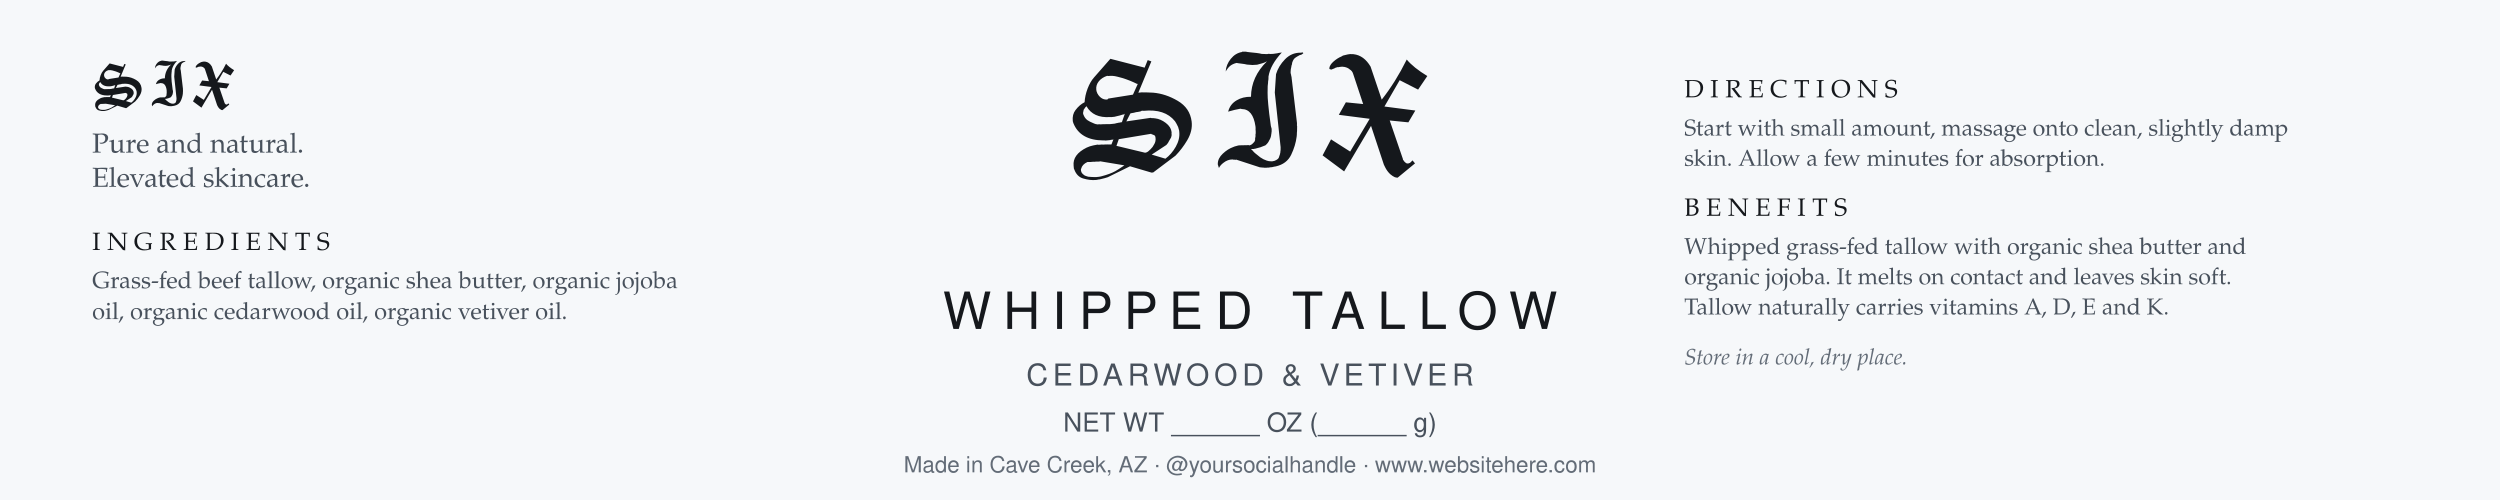
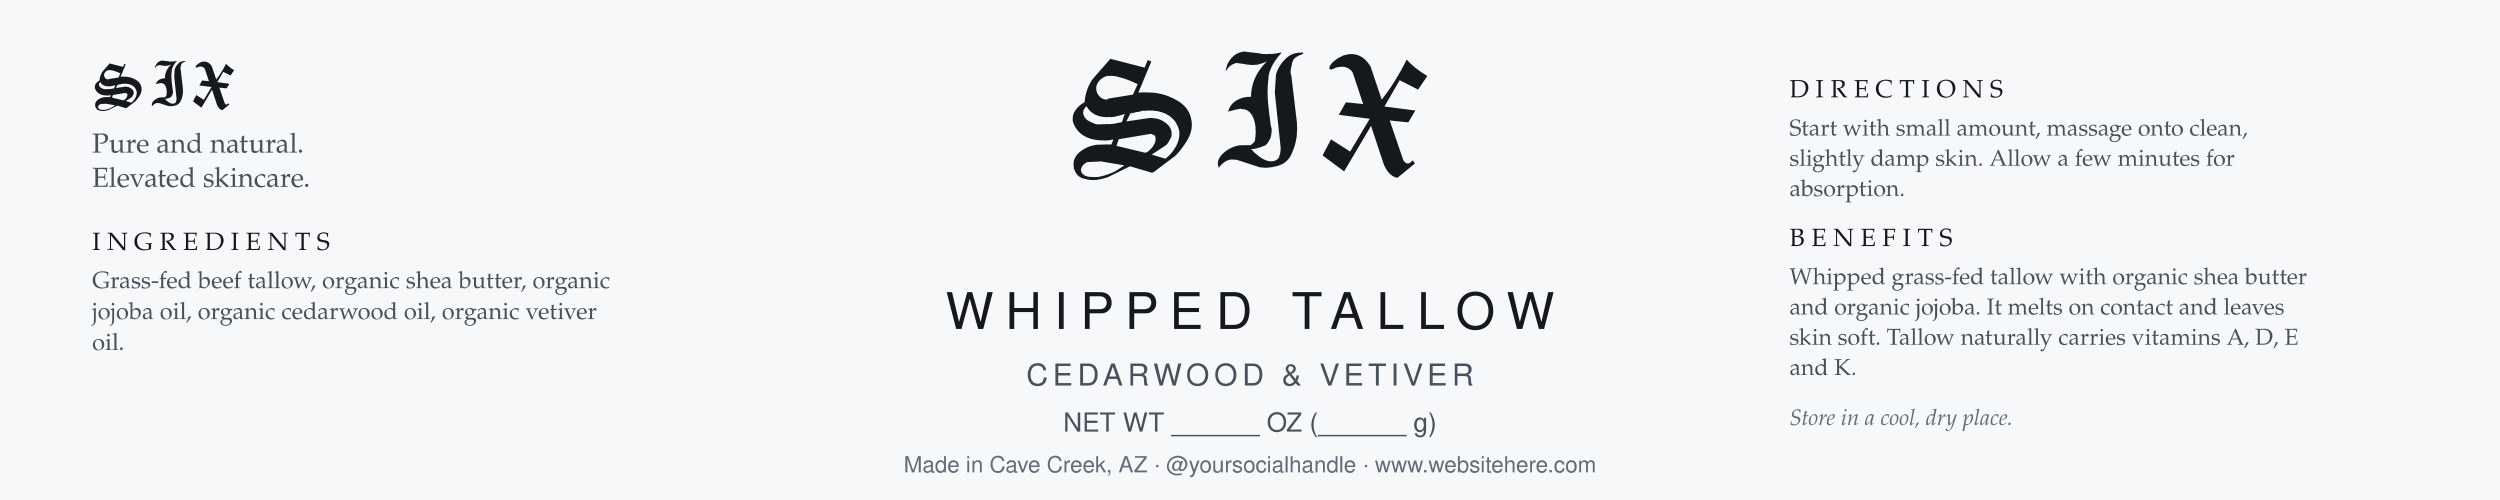
<svg xmlns="http://www.w3.org/2000/svg" width="190.0mm" height="38.0mm" viewBox="0 0 190.0 38.0">
  <rect x="0" y="0" width="190.0" height="38.0" fill="#f6f8fa" />
  <g transform="translate(81.000 3.400) scale(0.2619)">
    <path d="M12.94 4.08 22.88 6.65 23.77 4.46 24.83 4.83 21.05 13.92 22.01 13.82Q23.14 13.8 25.35 13.91Q28.99 14.22 32.5 16.29Q36.02 18.36 36.52 22.27Q36.86 24.97 35.24 27.72Q33.79 30.17 31.85 32.18L25.37 37.06L24.89 37.11L18.64 35.27L12.19 38.44Q11.91 38.57 11.24 38.73L10.19 38.99Q9.95 39.01 9.81 39.08L9.42 39.12Q9.13 39.15 9.09 39.2L8.75 39.24Q7.06 39.41 5 38.8Q3.23 38.25 2.48 36.23Q2.42 36.09 2.35 35.95L2.27 35.13Q1.93 31.89 6.06 29.85Q6.99 29.41 8 29.21L9.19 28.98Q9.35 29.07 9.98 29L10.41 28.95Q10.71 29.02 11.49 28.94Q11.68 28.97 12.07 28.93L13.24 28.95L13.86 27.37Q13.83 27.52 13.59 27.55L13.05 27.6Q13.01 27.66 12.91 27.67L11.8 27.78Q11.56 27.81 11.44 27.8Q11.32 27.79 11.17 27.75Q11.02 27.77 10.97 27.77Q4.18 27.75 2.19 22.73L2.18 22.64Q2.13 22.64 2.13 22.59L2.1 22.35Q2.05 22.36 2.05 22.31L2.03 22.16Q1.83 20.23 2.82 18.96Q3.98 17.42 5.46 16.68Q5.56 14.76 6.32 12.75Q7.09 10.74 8.18 9.51ZM6.3 34.02Q4.76 34.72 4.46 35.98Q4.37 36.08 4.39 36.28L4.42 36.57Q4.43 36.61 4.5 36.85Q4.5 36.9 4.54 36.97Q4.57 37.04 4.62 37.08Q4.63 37.13 4.63 37.18Q4.74 37.31 4.99 37.56Q5.23 37.8 5.44 37.92Q5.65 38.05 6.51 38.3Q6.85 38.31 7.59 38.38Q7.88 38.35 8.37 38.4Q8.61 38.37 8.76 38.41L9.68 38.31Q9.82 38.25 10.21 38.21Q12.82 37.54 14.35 36.7Q15.13 36.27 17 35L9.99 33.83Q9.85 33.9 9.61 33.92Q9.52 33.93 9.37 33.9Q9.22 33.91 9.17 33.92Q8.88 33.95 8.73 33.92L8.25 33.97Q8.2 33.97 7.96 33.95L7.18 34.03ZM22.08 19.14Q21.72 19.42 20.85 19.51L20.42 19.56Q19.71 19.78 19.18 19.83Q18.99 19.9 18.75 19.93L17.57 22.25L24.64 21.21Q24.85 21.34 25.29 21.29Q25.29 21.29 25.98 21.37Q27.51 21.55 29.02 22.69Q30.53 23.82 30.7 25.42L30.71 25.51Q30.67 25.57 30.68 25.66L30.72 26.05Q30.67 26.1 30.68 26.2L30.71 26.44Q30.71 26.49 30.67 26.54Q30.63 26.6 30.59 26.7Q30.55 26.8 30.56 26.9Q30.4 27.25 29.9 28.04Q29.86 28.14 29.76 28.32Q29.66 28.5 29.61 28.56Q29.57 28.61 29.18 29.09L24.93 31.88L28.91 33.07Q30.68 31.77 31.92 29.59Q33.15 27.41 32.93 25.28L32.89 24.89Q32.81 24.61 32.66 24.09Q32.65 23.94 32.52 23.71Q32.33 23.24 32.15 22.97Q32.09 22.83 31.92 22.58Q31.74 22.33 31.68 22.19Q28.76 18.54 22.58 19.18ZM24.79 25.84 15.38 27.41 14.7 29.34 22.77 31.28Q22.97 31.4 23.35 31.26Q23.59 31.19 23.91 30.96Q24.22 30.73 24.57 30.35Q24.66 30.25 24.86 30.03Q25.06 29.82 25.19 29.66Q25.86 28.66 25.99 28.06Q25.98 27.96 26.05 27.66Q26.05 27.61 26.07 27.41L26.01 26.79Q25.95 26.74 25.94 26.6L25.93 26.5Q25.88 26.51 25.85 26.44Q25.82 26.37 25.79 26.32Q25.76 26.27 25.35 26.12Q25.3 26.08 25.15 26.05Q25 26.01 24.97 25.99Q24.95 25.97 24.89 25.93L24.8 25.94ZM6.02 17.79Q5.94 17.95 5.67 18.17Q5.67 18.22 5.42 18.54Q5.42 18.54 5.33 18.67Q5.25 18.8 5.2 18.85Q5.04 19.6 5.04 19.63Q5.04 19.65 5.01 19.75L5.05 20.14Q5.05 20.19 5.1 20.23Q5.46 21.27 6.25 21.87Q6.83 22.3 8.26 22.88Q8.47 22.96 8.82 23.07Q8.92 23.06 8.96 23.05Q9.07 23.09 9.12 23.11Q9.17 23.13 9.36 23.11L9.7 23.07Q9.75 23.11 10.07 23.11Q10.39 23.1 10.77 23.06Q12.53 23.07 12.92 23.03L14.17 22.9Q14.37 22.88 14.84 22.73L14.94 22.72Q15.18 22.69 15.32 22.63L15.66 22.59Q15.85 22.57 15.99 22.51L16.28 22.48L17.14 20Q16.97 20.21 16.73 20.24L16.53 20.26Q16.49 20.31 16.35 20.32Q15.64 20.55 15.59 20.55Q15.12 20.7 14.83 20.73Q14.35 20.87 14.16 20.9L13.19 21Q12.95 21.02 12.8 20.99Q8 21.3 6.03 17.89ZM12.04 9.01Q10.48 9.51 9.59 10.6Q8.7 11.7 8.85 13.05Q8.88 13.34 8.92 13.48Q8.95 13.63 9.08 13.91Q9.09 13.95 9.21 14.23Q9.32 14.27 9.39 14.51Q10.48 16.05 12.07 15.89L12.34 15.62L19.49 14.48L20.88 11.4Q20.98 11.39 20.38 11.26Q20.37 11.21 20.27 11.15Q20.17 11.09 20.09 11.09Q20.02 11.1 19.86 10.97Q19.3 10.74 18.68 10.46L17.46 10Q16.55 9.66 15 9.28Q14.19 9.07 13.6 9.04Q13.01 9 12.24 9.08Z M51.19 2 52.25 2.01Q52.54 2.11 53.81 2.23L55.36 2.39Q55.65 2.4 56.13 2.5Q56.62 2.6 56.86 2.66Q57.39 2.71 58.41 2.72L58.9 2.63Q59.19 2.73 60.16 2.65Q60.6 2.56 61.43 2.47L61.48 2.47L61.53 2.42Q61.72 2.43 62.11 2.33Q62.3 2.34 62.69 2.25Q59.35 5.85 58.82 9.24L58.81 10.02Q58.76 10.16 58.75 10.31L58.75 10.5Q58.7 10.55 58.7 10.69L58.69 11.08Q58.59 11.76 58.59 12L58.56 13.95Q58.54 15.21 58.76 17.45Q58.93 19.49 59.51 23.58L59.74 24.41L59.73 25.33Q59.68 25.38 59.67 25.57L59.67 25.77Q59.62 25.91 59.62 26.01Q59.56 26.93 59.01 27.8Q58.71 28.52 57.93 29.19Q57.29 29.48 56.46 29.76Q56.22 29.8 55.71 29.96Q55.2 30.13 54.95 30.17Q54.9 30.17 54.81 30.17Q54.71 30.22 54.61 30.24Q54.51 30.27 54.32 30.26L53.74 30.26L53.98 30.5Q54.12 30.55 54.26 30.8L54.84 31.39Q56.09 32.42 56.43 32.67Q57.34 33.31 58.31 33.62Q58.79 33.77 58.89 33.77Q58.99 33.77 59.08 33.77Q59.18 33.82 59.23 33.82L59.91 33.83Q59.96 33.83 60.35 33.74Q60.4 33.74 60.69 33.65Q60.74 33.6 60.86 33.55Q60.98 33.51 61.03 33.48Q61.08 33.46 61.18 33.39Q61.28 33.32 61.32 33.29Q61.37 33.27 61.5 33.17Q61.62 33.08 61.64 33.03Q61.67 32.98 61.74 32.88Q61.82 32.79 61.82 32.76Q61.82 32.74 61.97 32.3L62.12 31.87Q62.12 31.72 62.22 31.43Q62.22 31.34 62.27 31.19L62.28 30.9Q62.28 30.75 62.33 30.61L62.34 29.73L60.65 13.88L61.01 8.54Q61.72 6.17 63.62 4.22Q65.51 2.28 68.13 2.31L68.82 2.23L68.91 2.52Q68.81 2.57 68.71 2.64Q68.61 2.71 68.54 2.76Q68.47 2.8 68.37 2.88Q68.27 2.95 68.15 2.95Q68.03 2.95 67.93 2.99Q67.83 3.04 67.74 3.09Q67 3.47 66.54 3.82Q66.07 4.18 65.77 5Q65.77 5.05 65.72 5.13Q65.67 5.2 65.67 5.34L65.66 5.49Q65.66 5.59 65.61 5.76Q65.56 5.93 65.46 6.17L65.46 6.36Q65.41 6.6 65.3 7.09Q65.25 7.33 65.25 7.72L65.24 8.16Q65.24 8.3 65.33 8.59Q65.33 8.64 65.38 8.69L65.38 8.79Q65.38 8.84 65.4 8.91Q65.43 8.98 65.47 9.23Q65.47 9.28 65.52 9.37L65.52 9.52L67.05 22.41Q67.05 22.7 67.09 22.75L67.08 23.48Q67.08 23.53 67.13 23.63L67.11 25.04Q67.06 25.23 67.06 25.57L67.05 26.1Q67 26.3 67 26.64Q66.67 29.3 65.4 31.94Q64.13 34.57 60.96 35.3Q60.81 35.3 60.42 35.39L59.84 35.53Q59.64 35.53 59.33 35.57Q59.01 35.62 58.86 35.66L58.48 35.66Q58.18 35.66 58.14 35.7L57.6 35.7Q57.55 35.65 57.41 35.65L56.97 35.64Q56.83 35.59 56.63 35.59L56.34 35.58L49.37 33.31L49.28 33.4L49.13 33.4Q49.08 33.4 48.99 33.35L48.6 33.35Q48.55 33.35 48.45 33.3L48.35 33.29Q46.99 33.28 45.72 34.28Q44.84 34.95 44.44 35.77L44.44 35.67Q44.39 35.62 44.34 35.53Q44.3 35.43 44.3 35.33L44.3 35.28Q44.25 35.09 44.18 34.97Q44.11 34.84 44.11 34.55Q44.13 32.95 45.56 31.61Q46.98 30.27 48.55 29.7Q48.69 29.61 49.03 29.51Q49.13 29.52 49.45 29.4Q49.77 29.28 50.01 29.24Q50.25 29.19 50.4 29.19L53.22 29.13Q53.22 29.23 53.31 29.23Q53.36 29.23 53.41 29.18Q53.46 29.13 53.75 29.04Q53.8 28.99 53.9 28.95Q54 28.9 54.07 28.83Q54.14 28.75 54.42 28.49Q54.69 28.23 54.76 28.11Q54.83 27.99 54.94 27.65L54.94 27.16Q54.94 27.02 55.05 26.63L55.05 25.95Q55.06 25.85 55.11 25.76L55.11 25.12Q55.07 24.98 55.07 24.64L55.08 24.15Q55.03 24.01 55.04 23.67Q54.32 18.7 51.07 18.66L50.68 18.56Q50.1 18.7 48.93 18.92Q48.63 19.02 48.05 19.16Q47.9 19.2 47.61 19.27Q47.32 19.34 47.12 19.43Q47.64 17.26 49.6 16.12Q51.36 15.07 53.74 15.1Q53.81 9.27 58.39 4.81Q58.29 4.86 58.04 4.98Q57.8 5.1 57.6 5.19Q57.41 5.29 56.97 5.4Q56.53 5.52 55.51 5.8Q54.63 5.88 54.15 5.88Q53.66 5.87 52.59 5.76Q52.35 5.71 51.82 5.6Q51.29 5.5 50.99 5.49Q50.7 5.49 50.22 5.39Q49.93 5.38 49.54 5.28Q48.42 5.56 47.71 6.13Q47 6.71 46.4 7.77Q46.52 5.78 47.88 4.09Q49.24 2.41 51.18 2.1Z M98.92 4.27Q100.89 6.65 104.91 9.08L102.24 13.02L96.89 10.29L92.47 17.93L101.43 19.09L99.41 22.52L94 21.98L97.82 33.14Q97.8 33.28 97.85 33.29L97.85 33.34Q97.83 33.43 97.93 33.44Q98.08 33.8 98.62 34.26Q98.67 34.26 98.71 34.27Q98.71 34.32 98.78 34.35Q98.85 34.38 98.99 34.45L99.18 34.47L99.23 34.43L99.43 34.45L99.48 34.41L99.53 34.41Q99.63 34.38 99.71 34.34Q99.79 34.3 99.84 34.3L100.1 34.09L100.61 33.56L101.34 34.43L96.3 38.58L95.77 38.52Q95.73 38.47 95.63 38.46L95.49 38.44Q95.44 38.38 95.35 38.37Q94.88 38.17 94.12 37.54Q93.2 36.65 92.65 35.51Q92.53 35.25 92.3 34.79L88.58 23.54L80.77 36.76L74.52 32.11L76.97 27.46L82.52 31L88.19 21.49L79.23 20.34L81.27 16.71L86.29 17.21L83.37 8.4Q83.12 7.59 82.39 7.16Q81.86 6.66 80.91 6.45L80.23 6.37Q80.08 6.4 79.94 6.39L79.34 6.46Q79.29 6.46 79.22 6.5Q79.14 6.54 78.99 6.52L78.8 6.5Q78.75 6.54 78.64 6.58Q78.54 6.61 78.49 6.61Q78.45 6.6 78.37 6.64Q78.29 6.68 78.24 6.7Q78.19 6.72 78.08 6.78Q77.98 6.84 77.87 6.9Q77.77 6.96 77.72 6.96Q77.67 6.95 77.59 6.99Q77.51 7.03 77.46 7.05Q77.41 7.07 77.28 7.12Q77.15 7.18 77.05 7.22L76.58 7.07L76.46 6.86Q76.58 5.84 77.72 4.85Q78.86 3.86 79.99 3.41Q80.21 3.24 80.44 3.14Q80.67 3.05 81.32 2.93Q81.47 2.9 81.73 2.83Q81.82 2.84 81.9 2.8Q81.98 2.76 82.07 2.77Q82.17 2.78 82.47 2.72Q82.62 2.74 82.77 2.71L83.01 2.74Q83.15 2.75 83.3 2.72L83.54 2.75Q86.53 3.1 88.45 6.36L91.68 15.93Q95.7 10.83 98.91 4.36Z" fill="#15181c" />
  </g>
-   <text x="95.00" y="25.00" font-family="Helvetica, Arial, sans-serif" font-size="3.90" fill="#15181c" text-anchor="middle" letter-spacing="0.950">WHIPPED TALLOW</text>
+   <text x="95.00" y="25.00" font-family="Helvetica, Arial, sans-serif" font-size="3.85" fill="#15181c" text-anchor="middle" letter-spacing="0.950">WHIPPED TALLOW</text>
  <text x="95.00" y="29.30" font-family="Helvetica, Arial, sans-serif" font-size="2.30" fill="#48515c" text-anchor="middle" letter-spacing="0.350">CEDARWOOD &amp; VETIVER</text>
  <text x="95.00" y="32.80" font-family="Helvetica, Arial, sans-serif" font-size="2.00" fill="#48515c" text-anchor="middle">NET WT ______ OZ (______ g)</text>
  <text x="95.00" y="35.90" font-family="Helvetica, Arial, sans-serif" font-size="1.70" fill="#636c77" text-anchor="middle">Made in Cave Creek, AZ   ·   @yoursocialhandle   ·   www.websitehere.com</text>
  <g transform="translate(7.000 4.400) scale(0.10289)">
    <path d="M12.94 4.08 22.88 6.65 23.77 4.46 24.83 4.83 21.05 13.92 22.01 13.82Q23.14 13.8 25.35 13.91Q28.99 14.22 32.5 16.29Q36.02 18.36 36.52 22.27Q36.86 24.97 35.24 27.72Q33.79 30.17 31.85 32.18L25.37 37.06L24.89 37.11L18.64 35.27L12.19 38.44Q11.91 38.57 11.24 38.73L10.19 38.99Q9.95 39.01 9.81 39.08L9.42 39.12Q9.13 39.15 9.09 39.2L8.75 39.24Q7.06 39.41 5 38.8Q3.23 38.25 2.48 36.23Q2.42 36.09 2.35 35.95L2.27 35.13Q1.93 31.89 6.06 29.85Q6.99 29.41 8 29.21L9.19 28.98Q9.35 29.07 9.98 29L10.41 28.95Q10.71 29.02 11.49 28.94Q11.68 28.97 12.07 28.93L13.24 28.95L13.86 27.37Q13.83 27.52 13.59 27.55L13.05 27.6Q13.01 27.66 12.91 27.67L11.8 27.78Q11.56 27.81 11.44 27.8Q11.32 27.79 11.17 27.75Q11.02 27.77 10.97 27.77Q4.18 27.75 2.19 22.73L2.18 22.64Q2.13 22.64 2.13 22.59L2.1 22.35Q2.05 22.36 2.05 22.31L2.03 22.16Q1.83 20.23 2.82 18.96Q3.98 17.42 5.46 16.68Q5.56 14.76 6.32 12.75Q7.09 10.74 8.18 9.51ZM6.3 34.02Q4.76 34.72 4.46 35.98Q4.37 36.08 4.39 36.28L4.42 36.57Q4.43 36.61 4.5 36.85Q4.5 36.9 4.54 36.97Q4.57 37.04 4.62 37.08Q4.63 37.13 4.63 37.18Q4.74 37.31 4.99 37.56Q5.23 37.8 5.44 37.92Q5.65 38.05 6.51 38.3Q6.85 38.31 7.59 38.38Q7.88 38.35 8.37 38.4Q8.61 38.37 8.76 38.41L9.68 38.31Q9.82 38.25 10.21 38.21Q12.82 37.54 14.35 36.7Q15.13 36.27 17 35L9.99 33.83Q9.85 33.9 9.61 33.92Q9.52 33.93 9.37 33.9Q9.22 33.91 9.17 33.92Q8.88 33.95 8.73 33.92L8.25 33.97Q8.2 33.97 7.96 33.95L7.18 34.03ZM22.08 19.14Q21.72 19.42 20.85 19.51L20.42 19.56Q19.71 19.78 19.18 19.83Q18.99 19.9 18.75 19.93L17.57 22.25L24.64 21.21Q24.85 21.34 25.29 21.29Q25.29 21.29 25.98 21.37Q27.51 21.55 29.02 22.69Q30.53 23.82 30.7 25.42L30.71 25.51Q30.67 25.57 30.68 25.66L30.72 26.05Q30.67 26.1 30.68 26.2L30.71 26.44Q30.71 26.49 30.67 26.54Q30.63 26.6 30.59 26.7Q30.55 26.8 30.56 26.9Q30.4 27.25 29.9 28.04Q29.86 28.14 29.76 28.32Q29.66 28.5 29.61 28.56Q29.57 28.61 29.18 29.09L24.93 31.88L28.91 33.07Q30.68 31.77 31.92 29.59Q33.15 27.41 32.93 25.28L32.89 24.89Q32.81 24.61 32.66 24.09Q32.65 23.94 32.52 23.71Q32.33 23.24 32.15 22.97Q32.09 22.83 31.92 22.58Q31.74 22.33 31.68 22.19Q28.76 18.54 22.58 19.18ZM24.79 25.84 15.38 27.41 14.7 29.34 22.77 31.28Q22.97 31.4 23.35 31.26Q23.59 31.19 23.91 30.96Q24.22 30.73 24.57 30.35Q24.66 30.25 24.86 30.03Q25.06 29.82 25.19 29.66Q25.86 28.66 25.99 28.06Q25.98 27.96 26.05 27.66Q26.05 27.61 26.07 27.41L26.01 26.79Q25.95 26.74 25.94 26.6L25.93 26.5Q25.88 26.51 25.85 26.44Q25.82 26.37 25.79 26.32Q25.76 26.27 25.35 26.12Q25.3 26.08 25.15 26.05Q25 26.01 24.97 25.99Q24.95 25.97 24.89 25.93L24.8 25.94ZM6.02 17.79Q5.94 17.95 5.67 18.17Q5.67 18.22 5.42 18.54Q5.42 18.54 5.33 18.67Q5.25 18.8 5.2 18.85Q5.04 19.6 5.04 19.63Q5.04 19.65 5.01 19.75L5.05 20.14Q5.05 20.19 5.1 20.23Q5.46 21.27 6.25 21.87Q6.83 22.3 8.26 22.88Q8.47 22.96 8.82 23.07Q8.92 23.06 8.96 23.05Q9.07 23.09 9.12 23.11Q9.17 23.13 9.36 23.11L9.7 23.07Q9.75 23.11 10.07 23.11Q10.39 23.1 10.77 23.06Q12.53 23.07 12.92 23.03L14.17 22.9Q14.37 22.88 14.84 22.73L14.94 22.72Q15.18 22.69 15.32 22.63L15.66 22.59Q15.85 22.57 15.99 22.51L16.28 22.48L17.14 20Q16.97 20.21 16.73 20.24L16.53 20.26Q16.49 20.31 16.35 20.32Q15.64 20.55 15.59 20.55Q15.12 20.7 14.83 20.73Q14.35 20.87 14.16 20.9L13.19 21Q12.95 21.02 12.8 20.99Q8 21.3 6.03 17.89ZM12.04 9.01Q10.48 9.51 9.59 10.6Q8.7 11.7 8.85 13.05Q8.88 13.34 8.92 13.48Q8.95 13.63 9.08 13.91Q9.09 13.95 9.21 14.23Q9.32 14.27 9.39 14.51Q10.48 16.05 12.07 15.89L12.34 15.62L19.49 14.48L20.88 11.4Q20.98 11.39 20.38 11.26Q20.37 11.21 20.27 11.15Q20.17 11.09 20.09 11.09Q20.02 11.1 19.86 10.97Q19.3 10.74 18.68 10.46L17.46 10Q16.55 9.66 15 9.28Q14.19 9.07 13.6 9.04Q13.01 9 12.24 9.08Z M51.19 2 52.25 2.01Q52.54 2.11 53.81 2.23L55.36 2.39Q55.65 2.4 56.13 2.5Q56.62 2.6 56.86 2.66Q57.39 2.71 58.41 2.72L58.9 2.63Q59.19 2.73 60.16 2.65Q60.6 2.56 61.43 2.47L61.48 2.47L61.53 2.42Q61.72 2.43 62.11 2.33Q62.3 2.34 62.69 2.25Q59.35 5.85 58.82 9.24L58.81 10.02Q58.76 10.16 58.75 10.31L58.75 10.5Q58.7 10.55 58.7 10.69L58.69 11.08Q58.59 11.76 58.59 12L58.56 13.95Q58.54 15.21 58.76 17.45Q58.93 19.49 59.51 23.58L59.74 24.41L59.73 25.33Q59.68 25.38 59.67 25.57L59.67 25.77Q59.62 25.91 59.62 26.01Q59.56 26.93 59.01 27.8Q58.71 28.52 57.93 29.19Q57.29 29.48 56.46 29.76Q56.22 29.8 55.71 29.96Q55.2 30.13 54.95 30.17Q54.9 30.17 54.81 30.17Q54.71 30.22 54.61 30.24Q54.51 30.27 54.32 30.26L53.74 30.26L53.98 30.5Q54.12 30.55 54.26 30.8L54.84 31.39Q56.09 32.42 56.43 32.67Q57.34 33.31 58.31 33.62Q58.79 33.77 58.89 33.77Q58.99 33.77 59.08 33.77Q59.18 33.82 59.23 33.82L59.91 33.83Q59.96 33.83 60.35 33.74Q60.4 33.74 60.69 33.65Q60.74 33.6 60.86 33.55Q60.98 33.51 61.03 33.48Q61.08 33.46 61.18 33.39Q61.28 33.32 61.32 33.29Q61.37 33.27 61.5 33.17Q61.62 33.08 61.64 33.03Q61.67 32.98 61.74 32.88Q61.82 32.79 61.82 32.76Q61.82 32.74 61.97 32.3L62.12 31.87Q62.12 31.72 62.22 31.43Q62.22 31.34 62.27 31.19L62.28 30.9Q62.28 30.75 62.33 30.61L62.34 29.73L60.65 13.88L61.01 8.54Q61.72 6.17 63.62 4.22Q65.51 2.28 68.13 2.31L68.82 2.23L68.91 2.52Q68.81 2.57 68.71 2.64Q68.61 2.71 68.54 2.76Q68.47 2.8 68.37 2.88Q68.27 2.95 68.15 2.95Q68.03 2.95 67.93 2.99Q67.83 3.04 67.74 3.09Q67 3.47 66.54 3.82Q66.07 4.18 65.77 5Q65.77 5.05 65.72 5.13Q65.67 5.2 65.67 5.34L65.66 5.49Q65.66 5.59 65.61 5.76Q65.56 5.93 65.46 6.17L65.46 6.36Q65.41 6.6 65.3 7.09Q65.25 7.33 65.25 7.72L65.24 8.16Q65.24 8.3 65.33 8.59Q65.33 8.64 65.38 8.69L65.38 8.79Q65.38 8.84 65.4 8.91Q65.43 8.98 65.47 9.23Q65.47 9.28 65.52 9.37L65.52 9.52L67.05 22.41Q67.05 22.7 67.09 22.75L67.08 23.48Q67.08 23.53 67.13 23.63L67.11 25.04Q67.06 25.23 67.06 25.57L67.05 26.1Q67 26.3 67 26.64Q66.67 29.3 65.4 31.94Q64.13 34.57 60.96 35.3Q60.81 35.3 60.42 35.39L59.84 35.53Q59.64 35.53 59.33 35.57Q59.01 35.62 58.86 35.66L58.48 35.66Q58.18 35.66 58.14 35.7L57.6 35.7Q57.55 35.65 57.41 35.65L56.97 35.64Q56.83 35.59 56.63 35.59L56.34 35.58L49.37 33.31L49.28 33.4L49.13 33.4Q49.08 33.4 48.99 33.35L48.6 33.35Q48.55 33.35 48.45 33.3L48.35 33.29Q46.99 33.28 45.72 34.28Q44.84 34.95 44.44 35.77L44.44 35.67Q44.39 35.62 44.34 35.53Q44.3 35.43 44.3 35.33L44.3 35.28Q44.25 35.09 44.18 34.97Q44.11 34.84 44.11 34.55Q44.13 32.95 45.56 31.61Q46.98 30.27 48.55 29.7Q48.69 29.61 49.03 29.51Q49.13 29.52 49.45 29.4Q49.77 29.28 50.01 29.24Q50.25 29.19 50.4 29.19L53.22 29.13Q53.22 29.23 53.31 29.23Q53.36 29.23 53.41 29.18Q53.46 29.13 53.75 29.04Q53.8 28.99 53.9 28.95Q54 28.9 54.07 28.83Q54.14 28.75 54.42 28.49Q54.69 28.23 54.76 28.11Q54.83 27.99 54.94 27.65L54.94 27.16Q54.94 27.02 55.05 26.63L55.05 25.95Q55.06 25.85 55.11 25.76L55.11 25.12Q55.07 24.98 55.07 24.64L55.08 24.15Q55.03 24.01 55.04 23.67Q54.32 18.7 51.07 18.66L50.68 18.56Q50.1 18.7 48.93 18.92Q48.63 19.02 48.05 19.16Q47.9 19.2 47.61 19.27Q47.32 19.34 47.12 19.43Q47.64 17.26 49.6 16.12Q51.36 15.07 53.74 15.1Q53.81 9.27 58.39 4.81Q58.29 4.86 58.04 4.98Q57.8 5.1 57.6 5.19Q57.41 5.29 56.97 5.4Q56.53 5.52 55.51 5.8Q54.63 5.88 54.15 5.88Q53.66 5.87 52.59 5.76Q52.35 5.71 51.82 5.6Q51.29 5.5 50.99 5.49Q50.7 5.49 50.22 5.39Q49.93 5.38 49.54 5.28Q48.42 5.56 47.71 6.13Q47 6.71 46.4 7.77Q46.52 5.78 47.88 4.09Q49.24 2.41 51.18 2.1Z M98.92 4.27Q100.89 6.65 104.91 9.08L102.24 13.02L96.89 10.29L92.47 17.93L101.43 19.09L99.41 22.52L94 21.98L97.82 33.14Q97.8 33.28 97.85 33.29L97.85 33.34Q97.83 33.43 97.93 33.44Q98.08 33.8 98.62 34.26Q98.67 34.26 98.71 34.27Q98.71 34.32 98.78 34.35Q98.85 34.38 98.99 34.45L99.18 34.47L99.23 34.43L99.43 34.45L99.48 34.41L99.53 34.41Q99.63 34.38 99.71 34.34Q99.79 34.3 99.84 34.3L100.1 34.09L100.61 33.56L101.34 34.43L96.3 38.58L95.77 38.52Q95.73 38.47 95.63 38.46L95.49 38.44Q95.44 38.38 95.35 38.37Q94.88 38.17 94.12 37.54Q93.2 36.65 92.65 35.51Q92.53 35.25 92.3 34.79L88.58 23.54L80.77 36.76L74.52 32.11L76.97 27.46L82.52 31L88.19 21.49L79.23 20.34L81.27 16.71L86.29 17.21L83.37 8.4Q83.12 7.59 82.39 7.16Q81.86 6.66 80.91 6.45L80.23 6.37Q80.08 6.4 79.94 6.39L79.34 6.46Q79.29 6.46 79.22 6.5Q79.14 6.54 78.99 6.52L78.8 6.5Q78.75 6.54 78.64 6.58Q78.54 6.61 78.49 6.61Q78.45 6.6 78.37 6.64Q78.29 6.68 78.24 6.7Q78.19 6.72 78.08 6.78Q77.98 6.84 77.87 6.9Q77.77 6.96 77.72 6.96Q77.67 6.95 77.59 6.99Q77.51 7.03 77.46 7.05Q77.41 7.07 77.28 7.12Q77.15 7.18 77.05 7.22L76.58 7.07L76.46 6.86Q76.58 5.84 77.72 4.85Q78.86 3.86 79.99 3.41Q80.21 3.24 80.44 3.14Q80.67 3.05 81.32 2.93Q81.47 2.9 81.73 2.83Q81.82 2.84 81.9 2.8Q81.98 2.76 82.07 2.77Q82.17 2.78 82.47 2.72Q82.62 2.74 82.77 2.71L83.01 2.74Q83.15 2.75 83.3 2.72L83.54 2.75Q86.53 3.1 88.45 6.36L91.68 15.93Q95.7 10.83 98.91 4.36Z" fill="#15181c" />
  </g>
  <text x="7.00" y="11.60" font-family="Palatino, Georgia, serif" font-size="2.10" fill="#48515c">Pure and natural.</text>
  <text x="7.00" y="14.20" font-family="Palatino, Georgia, serif" font-size="2.10" fill="#48515c">Elevated skincare.</text>
  <text x="7.00" y="19.00" font-family="Palatino, Georgia, serif" font-size="1.90" fill="#15181c" letter-spacing="0.500">INGREDIENTS</text>
-   <text x="7.00" y="21.90" font-family="Palatino, Georgia, serif" font-size="1.80" fill="#48515c">Grass-fed beef tallow, organic shea butter, organic jojoba</text>
-   <text x="7.00" y="24.25" font-family="Palatino, Georgia, serif" font-size="1.80" fill="#48515c">oil, organic cedarwood oil, organic vetiver oil.</text>
-   <text x="128.00" y="7.40" font-family="Palatino, Georgia, serif" font-size="1.90" fill="#15181c" letter-spacing="0.500">DIRECTIONS</text>
-   <text x="128.00" y="10.30" font-family="Palatino, Georgia, serif" font-size="1.75" fill="#48515c">Start with small amount, massage onto clean, slightly damp</text>
-   <text x="128.00" y="12.60" font-family="Palatino, Georgia, serif" font-size="1.75" fill="#48515c">skin. Allow a few minutes for absorption.</text>
-   <text x="128.00" y="16.40" font-family="Palatino, Georgia, serif" font-size="1.90" fill="#15181c" letter-spacing="0.500">BENEFITS</text>
-   <text x="128.00" y="19.30" font-family="Palatino, Georgia, serif" font-size="1.75" fill="#48515c">Whipped grass-fed tallow with organic shea butter and</text>
-   <text x="128.00" y="21.60" font-family="Palatino, Georgia, serif" font-size="1.75" fill="#48515c">organic jojoba. It melts on contact and leaves skin soft.</text>
-   <text x="128.00" y="23.90" font-family="Palatino, Georgia, serif" font-size="1.75" fill="#48515c">Tallow naturally carries vitamins A, D, E and K.</text>
-   <text x="128.00" y="27.70" font-family="Palatino, Georgia, serif" font-size="1.70" fill="#636c77" font-style="italic">Store in a cool, dry place.</text>
+   <text x="7.00" y="21.90" font-family="Palatino, Georgia, serif" font-size="1.80" fill="#48515c">Grass-fed beef tallow, organic shea butter, organic</text>
+   <text x="7.00" y="24.25" font-family="Palatino, Georgia, serif" font-size="1.80" fill="#48515c">jojoba oil, organic cedarwood oil, organic vetiver</text>
+   <text x="7.00" y="26.60" font-family="Palatino, Georgia, serif" font-size="1.80" fill="#48515c">oil.</text>
+   <text x="136.00" y="7.40" font-family="Palatino, Georgia, serif" font-size="1.90" fill="#15181c" letter-spacing="0.500">DIRECTIONS</text>
+   <text x="136.00" y="10.30" font-family="Palatino, Georgia, serif" font-size="1.75" fill="#48515c">Start with small amount, massage onto clean,</text>
+   <text x="136.00" y="12.60" font-family="Palatino, Georgia, serif" font-size="1.75" fill="#48515c">slightly damp skin. Allow a few minutes for</text>
+   <text x="136.00" y="14.90" font-family="Palatino, Georgia, serif" font-size="1.75" fill="#48515c">absorption.</text>
+   <text x="136.00" y="18.70" font-family="Palatino, Georgia, serif" font-size="1.90" fill="#15181c" letter-spacing="0.500">BENEFITS</text>
+   <text x="136.00" y="21.60" font-family="Palatino, Georgia, serif" font-size="1.75" fill="#48515c">Whipped grass-fed tallow with organic shea butter</text>
+   <text x="136.00" y="23.90" font-family="Palatino, Georgia, serif" font-size="1.75" fill="#48515c">and organic jojoba. It melts on contact and leaves</text>
+   <text x="136.00" y="26.20" font-family="Palatino, Georgia, serif" font-size="1.75" fill="#48515c">skin soft. Tallow naturally carries vitamins A, D, E</text>
+   <text x="136.00" y="28.50" font-family="Palatino, Georgia, serif" font-size="1.75" fill="#48515c">and K.</text>
+   <text x="136.00" y="32.30" font-family="Palatino, Georgia, serif" font-size="1.70" fill="#636c77" font-style="italic">Store in a cool, dry place.</text>
</svg>
